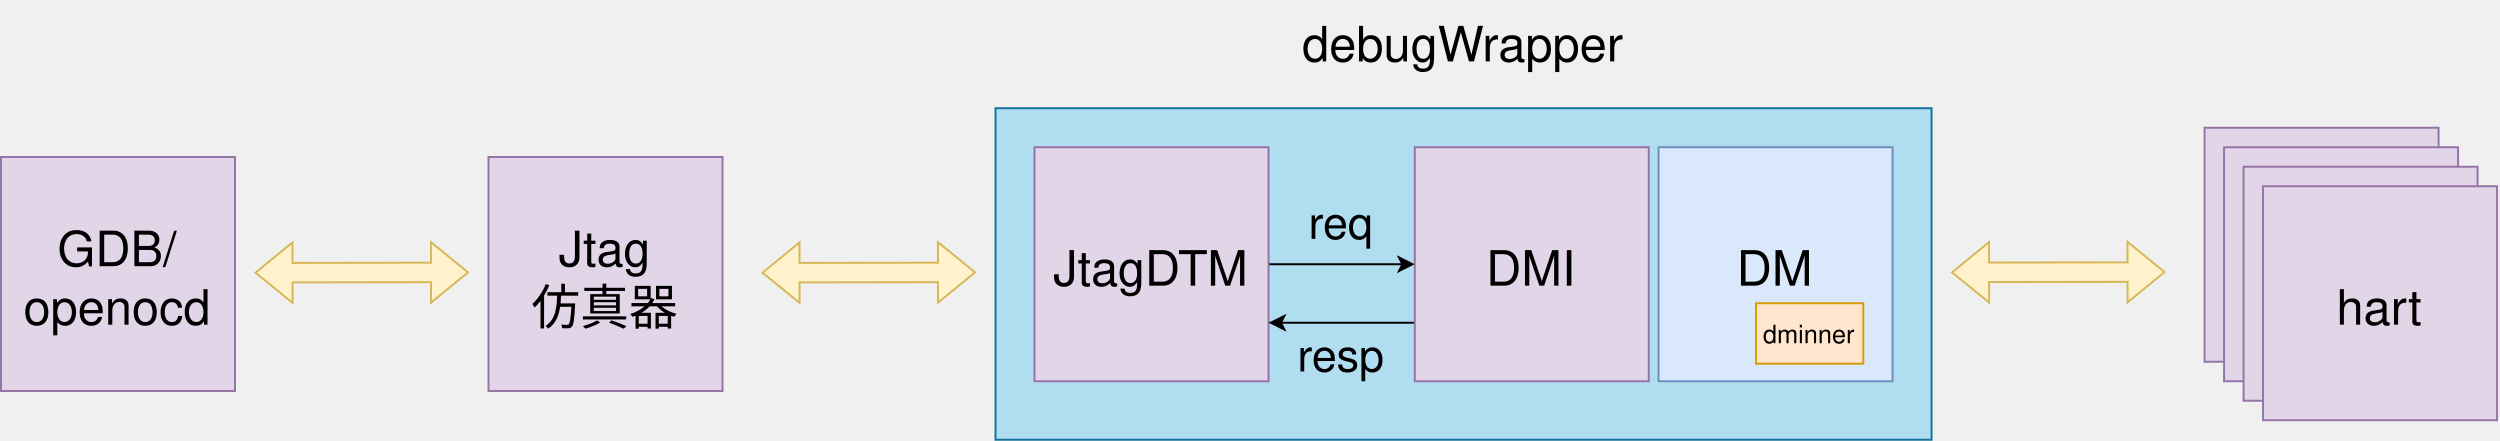
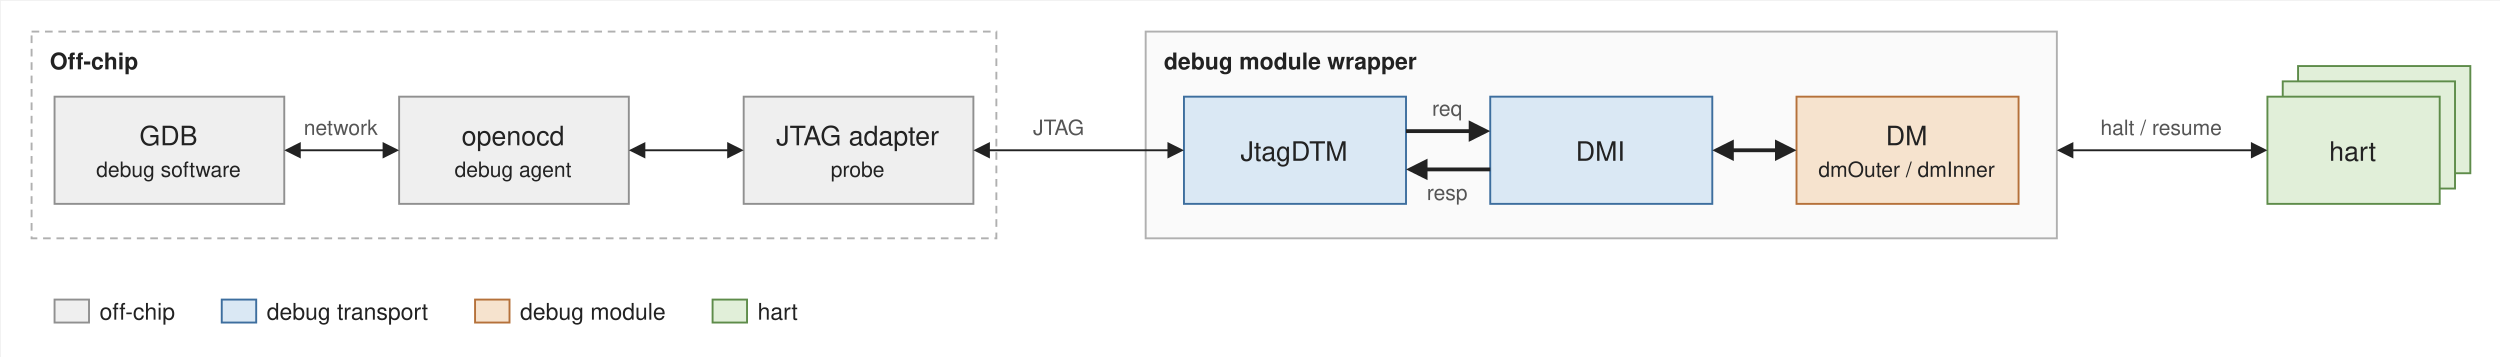
- <svg xmlns="http://www.w3.org/2000/svg" version="1.1" width="1282px" height="226px" viewBox="-0.5 -0.5 1282 226">
+ <svg xmlns="http://www.w3.org/2000/svg" style="background: #FFFFFF; background-color: #FFFFFF;" version="1.1" width="1306px" height="186px" viewBox="-0.5 -0.5 1306 186">
  <defs />
+   <rect fill="#FFFFFF" width="100%" height="100%" x="0" y="0" style="fill: rgb(255, rgb(18, 18, 18));" />
  <g>
-     <g data-cell-id="l1LrT6J-k6GhhXT9h2ZT-0">
-       <g data-cell-id="l1LrT6J-k6GhhXT9h2ZT-1">
-         <g data-cell-id="l1LrT6J-k6GhhXT9h2ZT-2">
-           <g>
-             <rect x="510" y="55" width="480" height="170" fill="#b1ddf0" stroke="#10739e" pointer-events="all" />
-           </g>
-         </g>
-         <g data-cell-id="l1LrT6J-k6GhhXT9h2ZT-41">
-           <g>
-             <rect x="653.25" y="0" width="193.5" height="40" fill="none" stroke="none" pointer-events="all" />
-           </g>
-           <g>
-             <g fill="rgb(0, 0, 0)" font-family="&quot;Helvetica&quot;" text-anchor="middle" font-size="25px">
-               <text x="749.5" y="31">debugWrapper</text>
-             </g>
-           </g>
-         </g>
-         <g data-cell-id="l1LrT6J-k6GhhXT9h2ZT-48">
-           <g>
-             <rect x="0" y="80" width="120" height="120" fill="#e1d5e7" stroke="#9673a6" pointer-events="all" />
-           </g>
-           <g>
-             <g fill="rgb(0, 0, 0)" font-family="&quot;Helvetica&quot;" text-anchor="middle" font-size="25px">
-               <text x="59.5" y="136">GDB/</text>
-               <text x="59.5" y="166">openocd</text>
-             </g>
-           </g>
-         </g>
-         <g data-cell-id="l1LrT6J-k6GhhXT9h2ZT-50">
-           <g>
-             <rect x="250" y="80" width="120" height="120" fill="#e1d5e7" stroke="#9673a6" pointer-events="all" />
-           </g>
-           <g>
-             <g fill="rgb(0, 0, 0)" font-family="&quot;Helvetica&quot;" text-anchor="middle" font-size="25px">
-               <text x="309.5" y="136">Jtag</text>
-               <text x="309.5" y="166">仿真器</text>
-             </g>
-           </g>
-         </g>
-         <g data-cell-id="l1LrT6J-k6GhhXT9h2ZT-51">
-           <g>
-             <path d="M 650 135 L 718.63 135" fill="none" stroke="rgb(0, 0, 0)" stroke-miterlimit="10" pointer-events="stroke" />
-             <path d="M 723.88 135 L 716.88 138.5 L 718.63 135 L 716.88 131.5 Z" fill="rgb(0, 0, 0)" stroke="rgb(0, 0, 0)" stroke-miterlimit="10" pointer-events="all" />
-           </g>
-         </g>
-         <g data-cell-id="l1LrT6J-k6GhhXT9h2ZT-52">
-           <g>
-             <rect x="530" y="75" width="120" height="120" fill="#e1d5e7" stroke="#9673a6" pointer-events="all" />
-           </g>
-           <g>
-             <g fill="rgb(0, 0, 0)" font-family="&quot;Helvetica&quot;" text-anchor="middle" font-size="25px">
-               <text x="589.5" y="146">JtagDTM</text>
-             </g>
-           </g>
-         </g>
-         <g data-cell-id="l1LrT6J-k6GhhXT9h2ZT-53">
-           <g>
-             <path d="M 725 165 L 656.37 165" fill="none" stroke="rgb(0, 0, 0)" stroke-miterlimit="10" pointer-events="stroke" />
-             <path d="M 651.12 165 L 658.12 161.5 L 656.37 165 L 658.12 168.5 Z" fill="rgb(0, 0, 0)" stroke="rgb(0, 0, 0)" stroke-miterlimit="10" pointer-events="all" />
-           </g>
-         </g>
-         <g data-cell-id="l1LrT6J-k6GhhXT9h2ZT-54">
-           <g>
-             <rect x="725" y="75" width="120" height="120" fill="#e1d5e7" stroke="#9673a6" pointer-events="all" />
-           </g>
-           <g>
-             <g fill="rgb(0, 0, 0)" font-family="&quot;Helvetica&quot;" text-anchor="middle" font-size="25px">
-               <text x="784.5" y="146">DMI</text>
-             </g>
-           </g>
-         </g>
-         <g data-cell-id="l1LrT6J-k6GhhXT9h2ZT-55">
-           <g>
-             <rect x="850" y="75" width="120" height="120" fill="#dae8fc" stroke="#6c8ebf" pointer-events="all" />
-           </g>
-           <g>
-             <g fill="rgb(0, 0, 0)" font-family="&quot;Helvetica&quot;" text-anchor="middle" font-size="25px">
-               <text x="909.5" y="146">DM</text>
-             </g>
-           </g>
-         </g>
-         <g data-cell-id="l1LrT6J-k6GhhXT9h2ZT-56">
-           <g />
-           <g data-cell-id="l1LrT6J-k6GhhXT9h2ZT-57">
-             <g>
-               <rect x="1130" y="65" width="120" height="120" fill="#e1d5e7" stroke="#9673a6" pointer-events="all" />
-             </g>
-             <g>
-               <g fill="rgb(0, 0, 0)" font-family="&quot;Helvetica&quot;" text-anchor="middle" font-size="25px">
-                 <text x="1189.5" y="136">hart</text>
-               </g>
-             </g>
-           </g>
-           <g data-cell-id="l1LrT6J-k6GhhXT9h2ZT-58">
-             <g>
-               <rect x="1140" y="75" width="120" height="120" fill="#e1d5e7" stroke="#9673a6" pointer-events="all" />
-             </g>
-             <g>
-               <g fill="rgb(0, 0, 0)" font-family="&quot;Helvetica&quot;" text-anchor="middle" font-size="25px">
-                 <text x="1199.5" y="146">hart</text>
-               </g>
-             </g>
-           </g>
-           <g data-cell-id="l1LrT6J-k6GhhXT9h2ZT-59">
-             <g>
-               <rect x="1150" y="85" width="120" height="120" fill="#e1d5e7" stroke="#9673a6" pointer-events="all" />
-             </g>
-             <g>
-               <g fill="rgb(0, 0, 0)" font-family="&quot;Helvetica&quot;" text-anchor="middle" font-size="25px">
-                 <text x="1209.5" y="156">hart</text>
-               </g>
-             </g>
-           </g>
-           <g data-cell-id="l1LrT6J-k6GhhXT9h2ZT-60">
-             <g>
-               <rect x="1160" y="95" width="120" height="120" fill="#e1d5e7" stroke="#9673a6" pointer-events="all" />
-             </g>
-             <g>
-               <g fill="rgb(0, 0, 0)" font-family="&quot;Helvetica&quot;" text-anchor="middle" font-size="25px">
-                 <text x="1219.5" y="166">hart</text>
-               </g>
-             </g>
-           </g>
-         </g>
-         <g data-cell-id="l1LrT6J-k6GhhXT9h2ZT-63">
-           <g>
-             <rect x="900" y="155" width="55" height="31" fill="#ffe6cc" stroke="#d79b00" pointer-events="all" />
-           </g>
-           <g>
-             <g fill="rgb(0, 0, 0)" font-family="&quot;Helvetica&quot;" text-anchor="middle" font-size="13px">
-               <text x="927" y="175.5">dminner</text>
-             </g>
-           </g>
-         </g>
-         <g data-cell-id="l1LrT6J-k6GhhXT9h2ZT-67">
-           <g>
-             <rect x="657.5" y="97" width="60" height="30" fill="none" stroke="none" pointer-events="all" />
-           </g>
-           <g>
-             <g fill="rgb(0, 0, 0)" font-family="&quot;Helvetica&quot;" text-anchor="middle" font-size="23px">
-               <text x="687" y="122">req</text>
-             </g>
-           </g>
-         </g>
-         <g data-cell-id="l1LrT6J-k6GhhXT9h2ZT-68">
-           <g>
-             <rect x="657.5" y="165" width="60" height="30" fill="none" stroke="none" pointer-events="all" />
-           </g>
-           <g>
-             <g fill="rgb(0, 0, 0)" font-family="&quot;Helvetica&quot;" text-anchor="middle" font-size="23px">
-               <text x="687" y="190">resp</text>
-             </g>
-           </g>
-         </g>
-         <g data-cell-id="SsGtNJ7XYgT378yBZqIU-0">
-           <g>
-             <path d="M 1019.51 144.14 L 1019.52 154.64 L 1000.5 139.17 L 1019.48 123.64 L 1019.49 134.14 L 1090.49 134.03 L 1090.48 123.53 L 1109.5 139 L 1090.52 154.53 L 1090.51 144.03 Z" fill="#fff2cc" stroke="#d6b656" stroke-miterlimit="10" pointer-events="all" />
-           </g>
-         </g>
-         <g data-cell-id="SsGtNJ7XYgT378yBZqIU-2">
-           <g>
-             <path d="M 409.51 144.31 L 409.52 154.81 L 390.5 139.34 L 409.48 123.81 L 409.49 134.31 L 480.49 134.2 L 480.48 123.7 L 499.5 139.17 L 480.52 154.7 L 480.51 144.2 Z" fill="#fff2cc" stroke="#d6b656" stroke-miterlimit="10" pointer-events="all" />
-           </g>
-         </g>
-         <g data-cell-id="SsGtNJ7XYgT378yBZqIU-3">
-           <g>
-             <path d="M 149.51 144.31 L 149.52 154.81 L 130.5 139.34 L 149.48 123.81 L 149.49 134.31 L 220.49 134.2 L 220.48 123.7 L 239.5 139.17 L 220.52 154.7 L 220.51 144.2 Z" fill="#fff2cc" stroke="#d6b656" stroke-miterlimit="10" pointer-events="all" />
+     <g data-cell-id="0">
+       <g data-cell-id="1">
+         <g data-cell-id="frame">
+           <g>
+             <rect x="0" y="0" width="1306" height="185.2" fill="#ffffff" stroke="none" pointer-events="all" style="fill: rgb(255, rgb(18, 18, 18));" />
+           </g>
+         </g>
+         <g data-cell-id="c3">
+           <g>
+             <rect x="28" y="50" width="120" height="56" fill="#efefef" stroke="#909090" pointer-events="all" style="fill: rgb(239, rgb(32, 32, 32)); stroke: rgb(144, rgb(113, 113, 113));" />
+           </g>
+         </g>
+         <g data-cell-id="c4">
+           <g>
+             <rect x="28" y="61.5" width="120" height="16.8" fill="none" stroke="none" pointer-events="all" />
+           </g>
+           <g>
+             <g fill="#222222" font-family="&quot;Helvetica&quot;" text-anchor="middle" font-size="14px" style="fill: rgb(34, rgb(208, 208, 208));">
+               <text x="87.5" y="75.4">GDB</text>
+             </g>
+           </g>
+         </g>
+         <g data-cell-id="c5">
+           <g>
+             <rect x="28" y="81.3" width="120" height="13.2" fill="none" stroke="none" pointer-events="all" />
+           </g>
+           <g>
+             <g fill="#222222" font-family="&quot;Helvetica&quot;" text-anchor="middle" font-size="11px" style="fill: rgb(34, rgb(208, 208, 208));">
+               <text x="87.5" y="91.9">debug software</text>
+             </g>
+           </g>
+         </g>
+         <g data-cell-id="c6">
+           <g>
+             <rect x="208" y="50" width="120" height="56" fill="#efefef" stroke="#909090" pointer-events="all" style="fill: rgb(239, rgb(32, 32, 32)); stroke: rgb(144, rgb(113, 113, 113));" />
+           </g>
+         </g>
+         <g data-cell-id="c7">
+           <g>
+             <rect x="208" y="61.5" width="120" height="16.8" fill="none" stroke="none" pointer-events="all" />
+           </g>
+           <g>
+             <g fill="#222222" font-family="&quot;Helvetica&quot;" text-anchor="middle" font-size="14px" style="fill: rgb(34, rgb(208, 208, 208));">
+               <text x="267.5" y="75.4">openocd</text>
+             </g>
+           </g>
+         </g>
+         <g data-cell-id="c8">
+           <g>
+             <rect x="208" y="81.3" width="120" height="13.2" fill="none" stroke="none" pointer-events="all" />
+           </g>
+           <g>
+             <g fill="#222222" font-family="&quot;Helvetica&quot;" text-anchor="middle" font-size="11px" style="fill: rgb(34, rgb(208, 208, 208));">
+               <text x="267.5" y="91.9">debug agent</text>
+             </g>
+           </g>
+         </g>
+         <g data-cell-id="c9">
+           <g>
+             <rect x="388" y="50" width="120" height="56" fill="#efefef" stroke="#909090" pointer-events="all" style="fill: rgb(239, rgb(32, 32, 32)); stroke: rgb(144, rgb(113, 113, 113));" />
+           </g>
+         </g>
+         <g data-cell-id="c10">
+           <g>
+             <rect x="388" y="61.5" width="120" height="16.8" fill="none" stroke="none" pointer-events="all" />
+           </g>
+           <g>
+             <g fill="#222222" font-family="&quot;Helvetica&quot;" text-anchor="middle" font-size="14px" style="fill: rgb(34, rgb(208, 208, 208));">
+               <text x="447.5" y="75.4">JTAG adapter</text>
+             </g>
+           </g>
+         </g>
+         <g data-cell-id="c11">
+           <g>
+             <rect x="388" y="81.3" width="120" height="13.2" fill="none" stroke="none" pointer-events="all" />
+           </g>
+           <g>
+             <g fill="#222222" font-family="&quot;Helvetica&quot;" text-anchor="middle" font-size="11px" style="fill: rgb(34, rgb(208, 208, 208));">
+               <text x="447.5" y="91.9">probe</text>
+             </g>
+           </g>
+         </g>
+         <g data-cell-id="c12">
+           <g>
+             <path d="M 156.12 78 L 199.88 78" fill="none" stroke="#222222" stroke-miterlimit="10" pointer-events="stroke" style="stroke: rgb(34, rgb(208, 208, 208));" />
+             <path d="M 149.12 78 L 156.12 74.5 L 156.12 81.5 Z" fill="#222222" stroke="#222222" stroke-miterlimit="10" pointer-events="all" style="fill: rgb(34, rgb(208, 208, 208)); stroke: rgb(34, rgb(208, 208, 208));" />
+             <path d="M 206.88 78 L 199.88 81.5 L 199.88 74.5 Z" fill="#222222" stroke="#222222" stroke-miterlimit="10" pointer-events="all" style="fill: rgb(34, rgb(208, 208, 208)); stroke: rgb(34, rgb(208, 208, 208));" />
+           </g>
+         </g>
+         <g data-cell-id="c13">
+           <g>
+             <rect x="157.7" y="59.4" width="40.61" height="13.2" fill="none" stroke="none" pointer-events="all" />
+           </g>
+           <g>
+             <g fill="#555555" font-family="&quot;Helvetica&quot;" text-anchor="middle" font-size="11px" style="fill: rgb(85, rgb(164, 164, 164));">
+               <text x="177.5" y="70">network</text>
+             </g>
+           </g>
+         </g>
+         <g data-cell-id="c14">
+           <g>
+             <path d="M 336.12 78 L 379.88 78" fill="none" stroke="#222222" stroke-miterlimit="10" pointer-events="stroke" style="stroke: rgb(34, rgb(208, 208, 208));" />
+             <path d="M 329.12 78 L 336.12 74.5 L 336.12 81.5 Z" fill="#222222" stroke="#222222" stroke-miterlimit="10" pointer-events="all" style="fill: rgb(34, rgb(208, 208, 208)); stroke: rgb(34, rgb(208, 208, 208));" />
+             <path d="M 386.88 78 L 379.88 81.5 L 379.88 74.5 Z" fill="#222222" stroke="#222222" stroke-miterlimit="10" pointer-events="all" style="fill: rgb(34, rgb(208, 208, 208)); stroke: rgb(34, rgb(208, 208, 208));" />
+           </g>
+         </g>
+         <g data-cell-id="c15">
+           <g>
+             <rect x="357" y="59.4" width="2" height="13.2" fill="none" stroke="none" pointer-events="all" />
+           </g>
+         </g>
+         <g data-cell-id="c16">
+           <g>
+             <rect x="16" y="16" width="504" height="108" fill="none" stroke="#b0b0b0" stroke-dasharray="4 3" pointer-events="all" style="stroke: rgb(176, rgb(86, 86, 86));" />
+           </g>
+         </g>
+         <g data-cell-id="c17">
+           <g>
+             <rect x="26" y="24" width="484" height="14.4" fill="none" stroke="none" pointer-events="all" />
+           </g>
+           <g>
+             <g fill="#222222" font-family="&quot;Helvetica&quot;" font-weight="bold" font-size="12px" style="fill: rgb(34, rgb(208, 208, 208));">
+               <text x="25.5" y="35.7">Off-chip</text>
+             </g>
+           </g>
+         </g>
+         <g data-cell-id="c18">
+           <g>
+             <rect x="598" y="16" width="476" height="108" fill="#fafafa" stroke="#b0b0b0" pointer-events="all" style="fill: rgb(250, rgb(22, 22, 22)); stroke: rgb(176, rgb(86, 86, 86));" />
+           </g>
+         </g>
+         <g data-cell-id="c19">
+           <g>
+             <rect x="608" y="24" width="456" height="14.4" fill="none" stroke="none" pointer-events="all" />
+           </g>
+           <g>
+             <g fill="#222222" font-family="&quot;Helvetica&quot;" font-weight="bold" font-size="12px" style="fill: rgb(34, rgb(208, 208, 208));">
+               <text x="607.5" y="35.7">debug module wrapper</text>
+             </g>
+           </g>
+         </g>
+         <g data-cell-id="c20">
+           <g>
+             <rect x="618" y="50" width="116" height="56" fill="#dae8f4" stroke="#3d6e9e" pointer-events="all" style="fill: rgb(218, rgb(30, 42, 53)); stroke: rgb(61, rgb(113, 155, 197));" />
+           </g>
+         </g>
+         <g data-cell-id="c21">
+           <g>
+             <rect x="618" y="50" width="116" height="56" fill="none" stroke="none" pointer-events="all" />
+           </g>
+           <g>
+             <g fill="#222222" font-family="&quot;Helvetica&quot;" text-anchor="middle" font-size="14px" style="fill: rgb(34, rgb(208, 208, 208));">
+               <text x="675.5" y="83.5">JtagDTM</text>
+             </g>
+           </g>
+         </g>
+         <g data-cell-id="c22">
+           <g>
+             <rect x="778" y="50" width="116" height="56" fill="#dae8f4" stroke="#3d6e9e" pointer-events="all" style="fill: rgb(218, rgb(30, 42, 53)); stroke: rgb(61, rgb(113, 155, 197));" />
+           </g>
+         </g>
+         <g data-cell-id="c23">
+           <g>
+             <rect x="778" y="50" width="116" height="56" fill="none" stroke="none" pointer-events="all" />
+           </g>
+           <g>
+             <g fill="#222222" font-family="&quot;Helvetica&quot;" text-anchor="middle" font-size="14px" style="fill: rgb(34, rgb(208, 208, 208));">
+               <text x="835.5" y="83.5">DMI</text>
+             </g>
+           </g>
+         </g>
+         <g data-cell-id="c24">
+           <g>
+             <rect x="938" y="50" width="116" height="56" fill="#f6e3ce" stroke="#b5713a" pointer-events="all" style="fill: rgb(246, rgb(54, 38, 20)); stroke: rgb(181, rgb(181, 122, 75));" />
+           </g>
+         </g>
+         <g data-cell-id="c25">
+           <g>
+             <rect x="938" y="61.5" width="116" height="16.8" fill="none" stroke="none" pointer-events="all" />
+           </g>
+           <g>
+             <g fill="#222222" font-family="&quot;Helvetica&quot;" text-anchor="middle" font-size="14px" style="fill: rgb(34, rgb(208, 208, 208));">
+               <text x="995.5" y="75.4">DM</text>
+             </g>
+           </g>
+         </g>
+         <g data-cell-id="c26">
+           <g>
+             <rect x="938" y="81.3" width="116" height="13.2" fill="none" stroke="none" pointer-events="all" />
+           </g>
+           <g>
+             <g fill="#222222" font-family="&quot;Helvetica&quot;" text-anchor="middle" font-size="11px" style="fill: rgb(34, rgb(208, 208, 208));">
+               <text x="995.5" y="91.9">dmOuter / dmInner</text>
+             </g>
+           </g>
+         </g>
+         <g data-cell-id="c27">
+           <g>
+             <path d="M 516.12 78 L 609.88 78" fill="none" stroke="#222222" stroke-miterlimit="10" pointer-events="stroke" style="stroke: rgb(34, rgb(208, 208, 208));" />
+             <path d="M 509.12 78 L 516.12 74.5 L 516.12 81.5 Z" fill="#222222" stroke="#222222" stroke-miterlimit="10" pointer-events="all" style="fill: rgb(34, rgb(208, 208, 208)); stroke: rgb(34, rgb(208, 208, 208));" />
+             <path d="M 616.88 78 L 609.88 81.5 L 609.88 74.5 Z" fill="#222222" stroke="#222222" stroke-miterlimit="10" pointer-events="all" style="fill: rgb(34, rgb(208, 208, 208)); stroke: rgb(34, rgb(208, 208, 208));" />
+           </g>
+         </g>
+         <g data-cell-id="c28">
+           <g>
+             <rect x="538.65" y="59.4" width="28.7" height="13.2" fill="none" stroke="none" pointer-events="all" />
+           </g>
+           <g>
+             <g fill="#555555" font-family="&quot;Helvetica&quot;" text-anchor="middle" font-size="11px" style="fill: rgb(85, rgb(164, 164, 164));">
+               <text x="552.5" y="70">JTAG</text>
+             </g>
+           </g>
+         </g>
+         <g data-cell-id="c29">
+           <g>
+             <path d="M 734 68 L 767.76 68" fill="none" stroke="#222222" stroke-width="2" stroke-miterlimit="10" pointer-events="stroke" style="stroke: rgb(34, rgb(208, 208, 208));" />
+             <path d="M 775.76 68 L 767.76 72 L 767.76 64 Z" fill="#222222" stroke="#222222" stroke-width="2" stroke-miterlimit="10" pointer-events="all" style="fill: rgb(34, rgb(208, 208, 208)); stroke: rgb(34, rgb(208, 208, 208));" />
+           </g>
+         </g>
+         <g data-cell-id="c30">
+           <g>
+             <rect x="747.12" y="49.4" width="17.77" height="13.2" fill="none" stroke="none" pointer-events="all" />
+           </g>
+           <g>
+             <g fill="#555555" font-family="&quot;Helvetica&quot;" text-anchor="middle" font-size="11px" style="fill: rgb(85, rgb(164, 164, 164));">
+               <text x="755.5" y="60">req</text>
+             </g>
+           </g>
+         </g>
+         <g data-cell-id="c31">
+           <g>
+             <path d="M 778 88 L 744.24 88" fill="none" stroke="#222222" stroke-width="2" stroke-miterlimit="10" pointer-events="stroke" style="stroke: rgb(34, rgb(208, 208, 208));" />
+             <path d="M 736.24 88 L 744.24 84 L 744.24 92 Z" fill="#222222" stroke="#222222" stroke-width="2" stroke-miterlimit="10" pointer-events="all" style="fill: rgb(34, rgb(208, 208, 208)); stroke: rgb(34, rgb(208, 208, 208));" />
+           </g>
+         </g>
+         <g data-cell-id="c32">
+           <g>
+             <rect x="744.39" y="93.4" width="23.22" height="13.2" fill="none" stroke="none" pointer-events="all" />
+           </g>
+           <g>
+             <g fill="#555555" font-family="&quot;Helvetica&quot;" text-anchor="middle" font-size="11px" style="fill: rgb(85, rgb(164, 164, 164));">
+               <text x="755.5" y="104">resp</text>
+             </g>
+           </g>
+         </g>
+         <g data-cell-id="c33">
+           <g>
+             <path d="M 904.24 78 L 927.76 78" fill="none" stroke="#222222" stroke-width="2" stroke-miterlimit="10" pointer-events="stroke" style="stroke: rgb(34, rgb(208, 208, 208));" />
+             <path d="M 896.24 78 L 904.24 74 L 904.24 82 Z" fill="#222222" stroke="#222222" stroke-width="2" stroke-miterlimit="10" pointer-events="all" style="fill: rgb(34, rgb(208, 208, 208)); stroke: rgb(34, rgb(208, 208, 208));" />
+             <path d="M 935.76 78 L 927.76 82 L 927.76 74 Z" fill="#222222" stroke="#222222" stroke-width="2" stroke-miterlimit="10" pointer-events="all" style="fill: rgb(34, rgb(208, 208, 208)); stroke: rgb(34, rgb(208, 208, 208));" />
+           </g>
+         </g>
+         <g data-cell-id="c34">
+           <g>
+             <rect x="1200" y="34" width="90" height="56" fill="#e1efd9" stroke="#5e8c4a" pointer-events="all" style="fill: rgb(225, rgb(28, 40, 21)); stroke: rgb(94, rgb(103, 142, 85));" />
+           </g>
+         </g>
+         <g data-cell-id="c35">
+           <g>
+             <rect x="1200" y="34" width="90" height="56" fill="none" stroke="none" pointer-events="all" />
+           </g>
+         </g>
+         <g data-cell-id="c36">
+           <g>
+             <rect x="1192" y="42" width="90" height="56" fill="#e1efd9" stroke="#5e8c4a" pointer-events="all" style="fill: rgb(225, rgb(28, 40, 21)); stroke: rgb(94, rgb(103, 142, 85));" />
+           </g>
+         </g>
+         <g data-cell-id="c37">
+           <g>
+             <rect x="1192" y="42" width="90" height="56" fill="none" stroke="none" pointer-events="all" />
+           </g>
+         </g>
+         <g data-cell-id="c38">
+           <g>
+             <rect x="1184" y="50" width="90" height="56" fill="#e1efd9" stroke="#5e8c4a" pointer-events="all" style="fill: rgb(225, rgb(28, 40, 21)); stroke: rgb(94, rgb(103, 142, 85));" />
+           </g>
+         </g>
+         <g data-cell-id="c39">
+           <g>
+             <rect x="1184" y="50" width="90" height="56" fill="none" stroke="none" pointer-events="all" />
+           </g>
+           <g>
+             <g fill="#222222" font-family="&quot;Helvetica&quot;" text-anchor="middle" font-size="14px" style="fill: rgb(34, rgb(208, 208, 208));">
+               <text x="1228.5" y="83.5">hart</text>
+             </g>
+           </g>
+         </g>
+         <g data-cell-id="c40">
+           <g>
+             <path d="M 1082.12 78 L 1175.88 78" fill="none" stroke="#222222" stroke-miterlimit="10" pointer-events="stroke" style="stroke: rgb(34, rgb(208, 208, 208));" />
+             <path d="M 1075.12 78 L 1082.12 74.5 L 1082.12 81.5 Z" fill="#222222" stroke="#222222" stroke-miterlimit="10" pointer-events="all" style="fill: rgb(34, rgb(208, 208, 208)); stroke: rgb(34, rgb(208, 208, 208));" />
+             <path d="M 1182.88 78 L 1175.88 81.5 L 1175.88 74.5 Z" fill="#222222" stroke="#222222" stroke-miterlimit="10" pointer-events="all" style="fill: rgb(34, rgb(208, 208, 208)); stroke: rgb(34, rgb(208, 208, 208));" />
+           </g>
+         </g>
+         <g data-cell-id="c41">
+           <g>
+             <rect x="1096.3" y="59.4" width="65.39" height="13.2" fill="none" stroke="none" pointer-events="all" />
+           </g>
+           <g>
+             <g fill="#555555" font-family="&quot;Helvetica&quot;" text-anchor="middle" font-size="11px" style="fill: rgb(85, rgb(164, 164, 164));">
+               <text x="1128.49" y="70">halt / resume</text>
+             </g>
+           </g>
+         </g>
+         <g data-cell-id="c42">
+           <g>
+             <rect x="28" y="156" width="18" height="12" fill="#efefef" stroke="#909090" pointer-events="all" style="fill: rgb(239, rgb(32, 32, 32)); stroke: rgb(144, rgb(113, 113, 113));" />
+           </g>
+         </g>
+         <g data-cell-id="c43">
+           <g>
+             <rect x="52" y="154.8" width="41.34" height="14.4" fill="none" stroke="none" pointer-events="all" />
+           </g>
+           <g>
+             <g fill="#222222" font-family="&quot;Helvetica&quot;" font-size="12px" style="fill: rgb(34, rgb(208, 208, 208));">
+               <text x="51.5" y="166.5">off-chip</text>
+             </g>
+           </g>
+         </g>
+         <g data-cell-id="c44">
+           <g>
+             <rect x="115.34" y="156" width="18" height="12" fill="#dae8f4" stroke="#3d6e9e" pointer-events="all" style="fill: rgb(218, rgb(30, 42, 53)); stroke: rgb(61, rgb(113, 155, 197));" />
+           </g>
+         </g>
+         <g data-cell-id="c45">
+           <g>
+             <rect x="139.34" y="154.8" width="86.33" height="14.4" fill="none" stroke="none" pointer-events="all" />
+           </g>
+           <g>
+             <g fill="#222222" font-family="&quot;Helvetica&quot;" font-size="12px" style="fill: rgb(34, rgb(208, 208, 208));">
+               <text x="138.84" y="166.5">debug transport</text>
+             </g>
+           </g>
+         </g>
+         <g data-cell-id="c46">
+           <g>
+             <rect x="247.67" y="156" width="18" height="12" fill="#f6e3ce" stroke="#b5713a" pointer-events="all" style="fill: rgb(246, rgb(54, 38, 20)); stroke: rgb(181, rgb(181, 122, 75));" />
+           </g>
+         </g>
+         <g data-cell-id="c47">
+           <g>
+             <rect x="271.67" y="154.8" width="78.08" height="14.4" fill="none" stroke="none" pointer-events="all" />
+           </g>
+           <g>
+             <g fill="#222222" font-family="&quot;Helvetica&quot;" font-size="12px" style="fill: rgb(34, rgb(208, 208, 208));">
+               <text x="271.17" y="166.5">debug module</text>
+             </g>
+           </g>
+         </g>
+         <g data-cell-id="c48">
+           <g>
+             <rect x="371.75" y="156" width="18" height="12" fill="#e1efd9" stroke="#5e8c4a" pointer-events="all" style="fill: rgb(225, rgb(28, 40, 21)); stroke: rgb(94, rgb(103, 142, 85));" />
+           </g>
+         </g>
+         <g data-cell-id="c49">
+           <g>
+             <rect x="395.75" y="154.8" width="23.02" height="14.4" fill="none" stroke="none" pointer-events="all" />
+           </g>
+           <g>
+             <g fill="#222222" font-family="&quot;Helvetica&quot;" font-size="12px" style="fill: rgb(34, rgb(208, 208, 208));">
+               <text x="395.25" y="166.5">hart</text>
+             </g>
          </g>
        </g>
      </g>
    </g>
  </g>
</svg>
